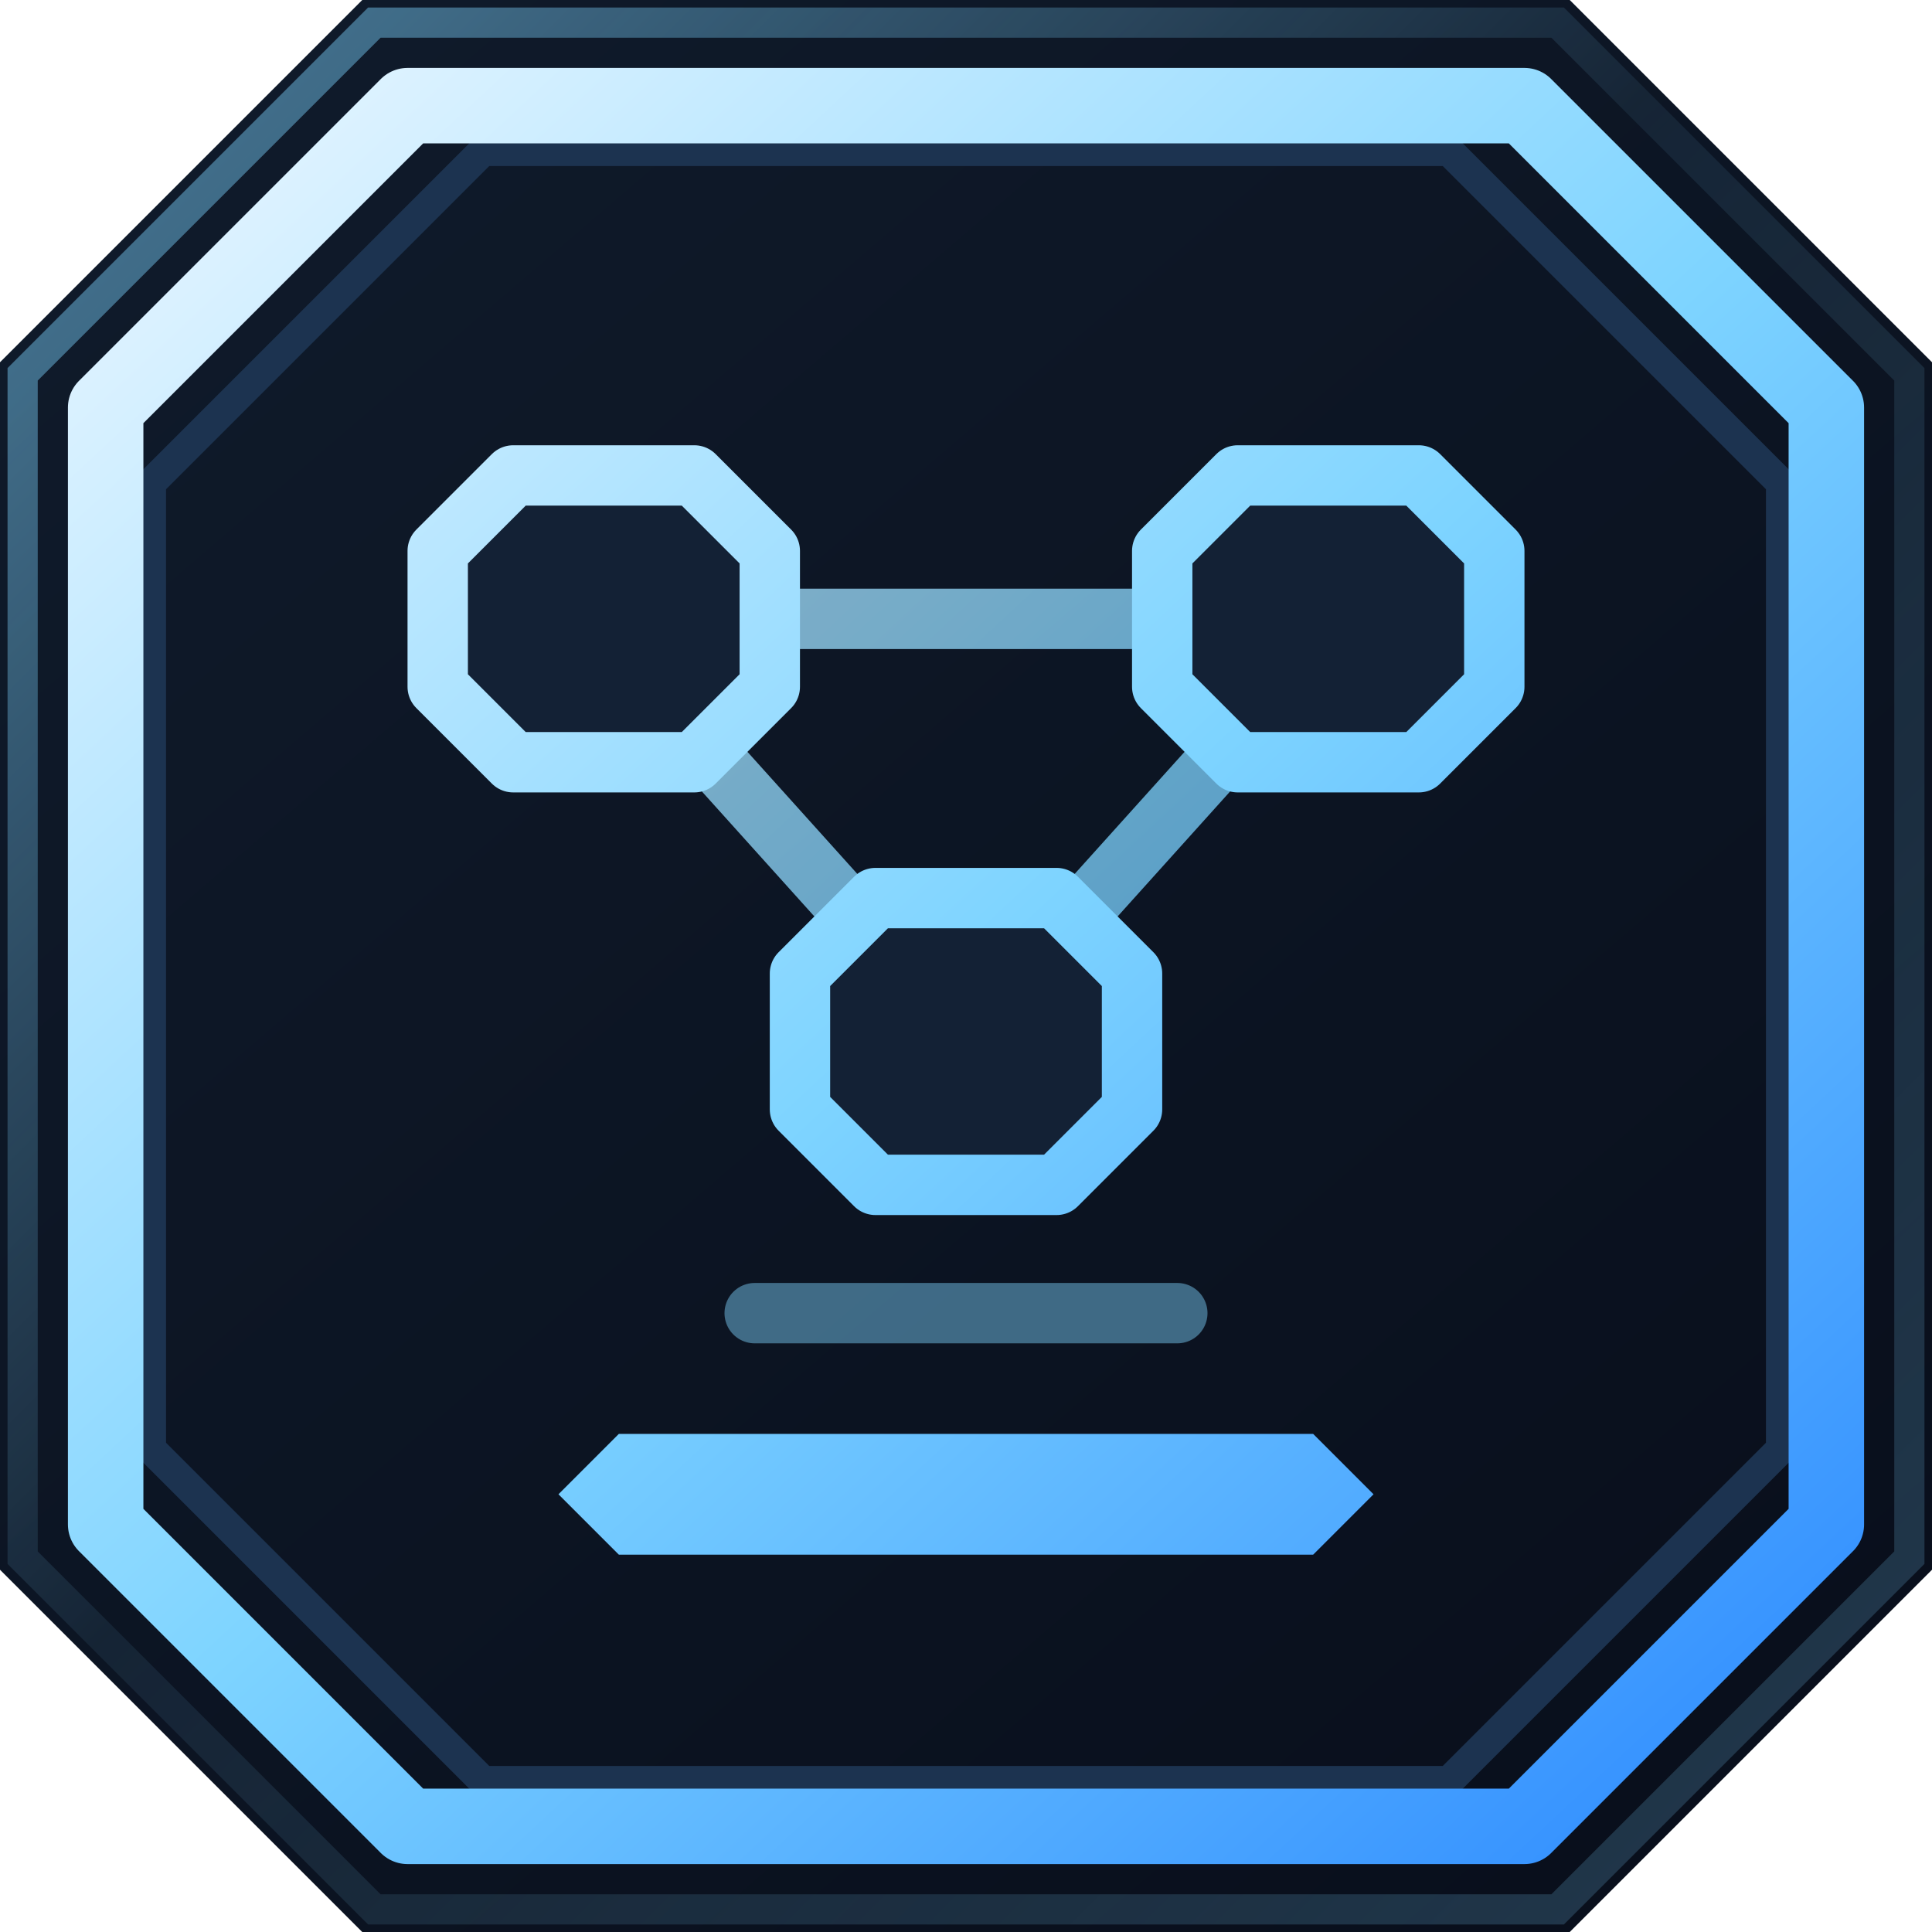
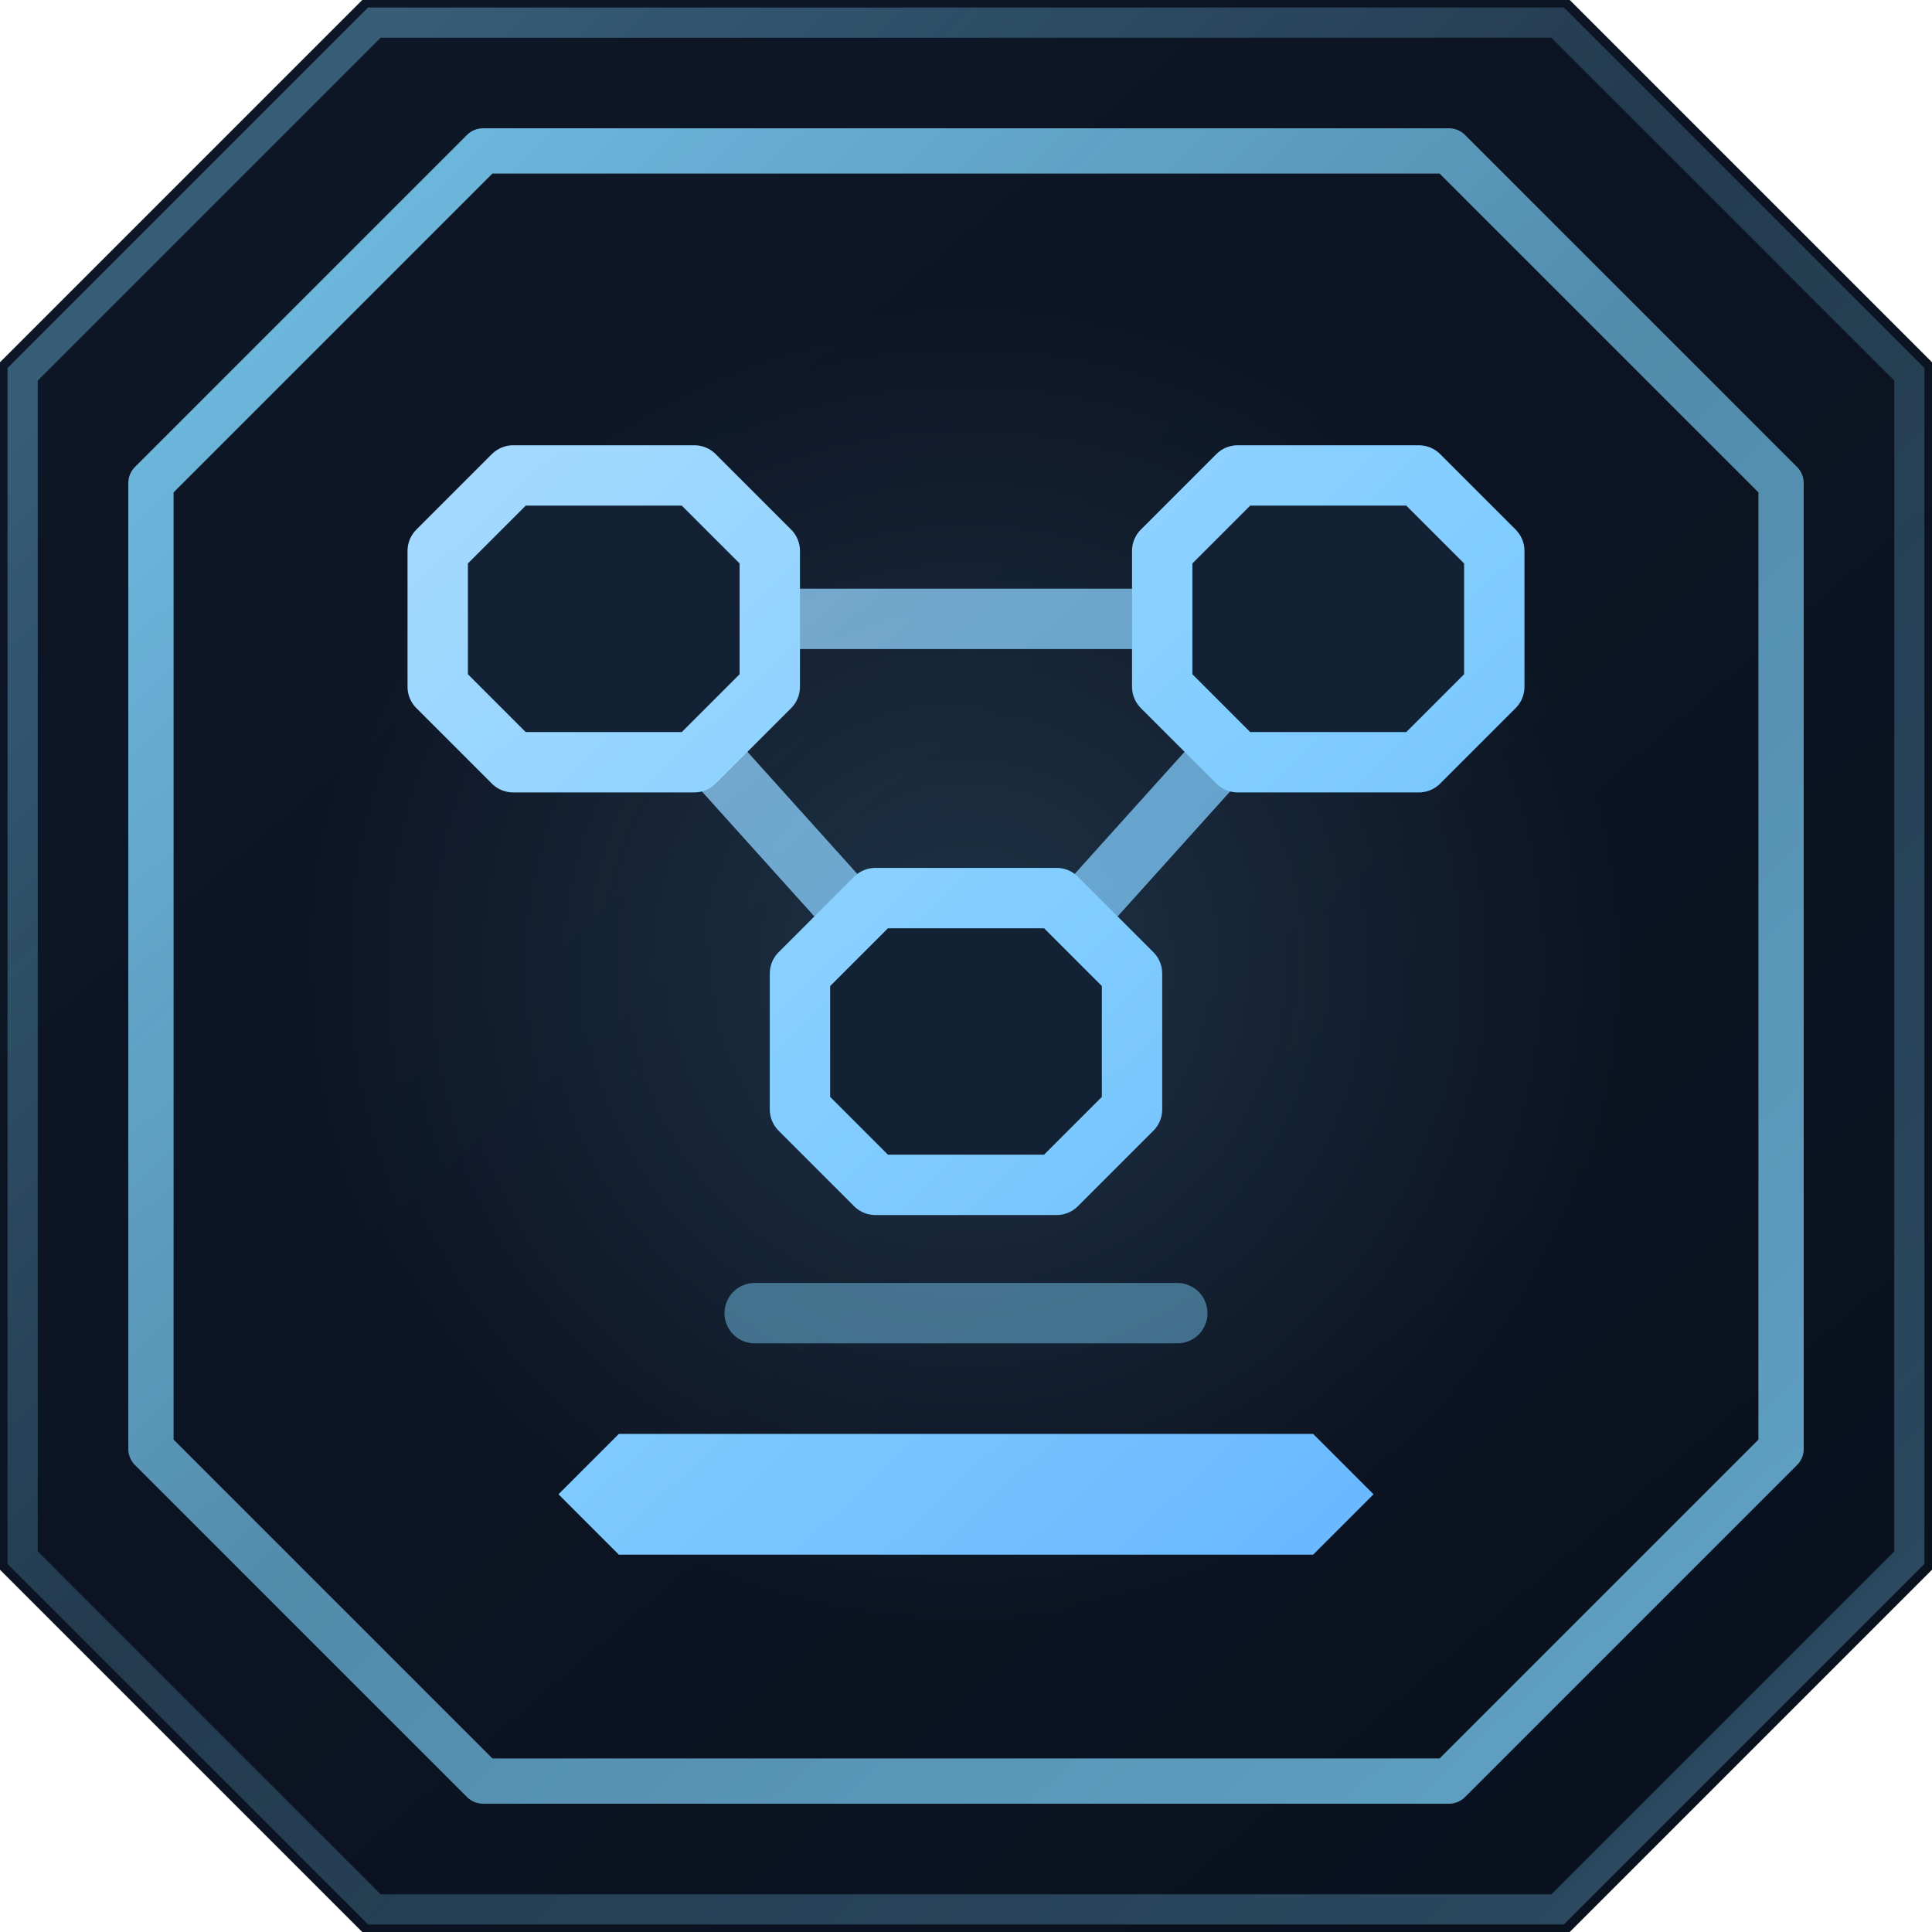
<svg xmlns="http://www.w3.org/2000/svg" viewBox="0 0 128 128" role="img" aria-label="Board Studio icon">
  <defs>
    <linearGradient id="blue" x1="10" y1="6" x2="118" y2="122" gradientUnits="userSpaceOnUse">
-       <stop offset="0" stop-color="#E9F6FF" />
-       <stop offset="0.5" stop-color="#7ED4FF" />
-       <stop offset="1" stop-color="#2E8BFF" />
+       <stop offset="0" stop-color="#BDE1FF" />
+       <stop offset="0.5" stop-color="#82CEFF" />
+       <stop offset="1" stop-color="#56A6FF" />
    </linearGradient>
    <linearGradient id="bg" x1="16" y1="8" x2="112" y2="120" gradientUnits="userSpaceOnUse">
-       <stop offset="0" stop-color="#0F1A2A" />
-       <stop offset="1" stop-color="#090F1C" />
+       <stop offset="0" stop-color="#0E1727" />
+       <stop offset="1" stop-color="#0A111F" />
    </linearGradient>
    <linearGradient id="rim" x1="0" y1="0" x2="128" y2="128" gradientUnits="userSpaceOnUse">
-       <stop offset="0" stop-color="#7ED4FF" stop-opacity="0.55" />
-       <stop offset="0.45" stop-color="#7ED4FF" stop-opacity="0.08" />
-       <stop offset="1" stop-color="#7ED4FF" stop-opacity="0.22" />
+       <stop offset="0" stop-color="#7ED4FF" stop-opacity="0.42" />
+       <stop offset="0.45" stop-color="#7ED4FF" stop-opacity="0.2" />
+       <stop offset="1" stop-color="#7ED4FF" stop-opacity="0.3" />
    </linearGradient>
+     <linearGradient id="frame" x1="10" y1="6" x2="118" y2="122" gradientUnits="userSpaceOnUse">
+       <stop offset="0" stop-color="#7ED4FF" stop-opacity="0.9" />
+       <stop offset="0.5" stop-color="#7ED4FF" stop-opacity="0.62" />
+       <stop offset="1" stop-color="#7ED4FF" stop-opacity="0.75" />
+     </linearGradient>
+     <radialGradient id="glow" cx="64" cy="64" r="44" gradientUnits="userSpaceOnUse">
+       <stop offset="0" stop-color="#7ED4FF" stop-opacity="0.16" />
+       <stop offset="1" stop-color="#7ED4FF" stop-opacity="0" />
+     </radialGradient>
  </defs>
  <path d="M24 0H104L128 24V104L104 128H24L0 104V24Z" fill="url(#bg)" />
  <path d="M24.8 1.5H103.2L126.5 24.8V103.2L103.2 126.5H24.8L1.5 103.2V24.8Z" fill="none" stroke="url(#rim)" stroke-width="2" />
-   <path d="M32 10H96L118 32V96L96 118H32L10 96V32Z" fill="none" stroke="#1C3350" stroke-width="2" />
-   <path d="M27 7H101L121 27V101L101 121H27L7 101V27Z" fill="none" stroke="url(#blue)" stroke-width="5" stroke-linejoin="round" />
+   <path d="M32 10H96L118 32V96L96 118H32L10 96V32Z" fill="none" stroke="url(#frame)" stroke-width="3.0" stroke-linejoin="round" />
+   <circle cx="64" cy="64" r="44" fill="url(#glow)" />
  <path d="M51 41H77M47 50L56 60M81 50L72 60" stroke="url(#blue)" stroke-width="4" stroke-linecap="round" opacity="0.75" />
  <path d="M34.0 31.5H46.0L51.0 36.5V45.5L46.0 50.5H34.0L29.0 45.5V36.5Z" fill="#132135" stroke="url(#blue)" stroke-width="4" stroke-linejoin="round" />
  <path d="M82.0 31.5H94.0L99.0 36.5V45.5L94.0 50.5H82.0L77.0 45.5V36.5Z" fill="#132135" stroke="url(#blue)" stroke-width="4" stroke-linejoin="round" />
  <path d="M58.0 59.5H70.0L75.0 64.5V73.5L70.0 78.5H58.0L53.0 73.5V64.5Z" fill="#132135" stroke="url(#blue)" stroke-width="4" stroke-linejoin="round" />
  <path d="M50 87H78" stroke="#7ED4FF" stroke-width="4" stroke-linecap="round" opacity="0.45" />
  <path d="M41 95H87L91 99L87 103H41L37 99Z" fill="url(#blue)" />
</svg>
